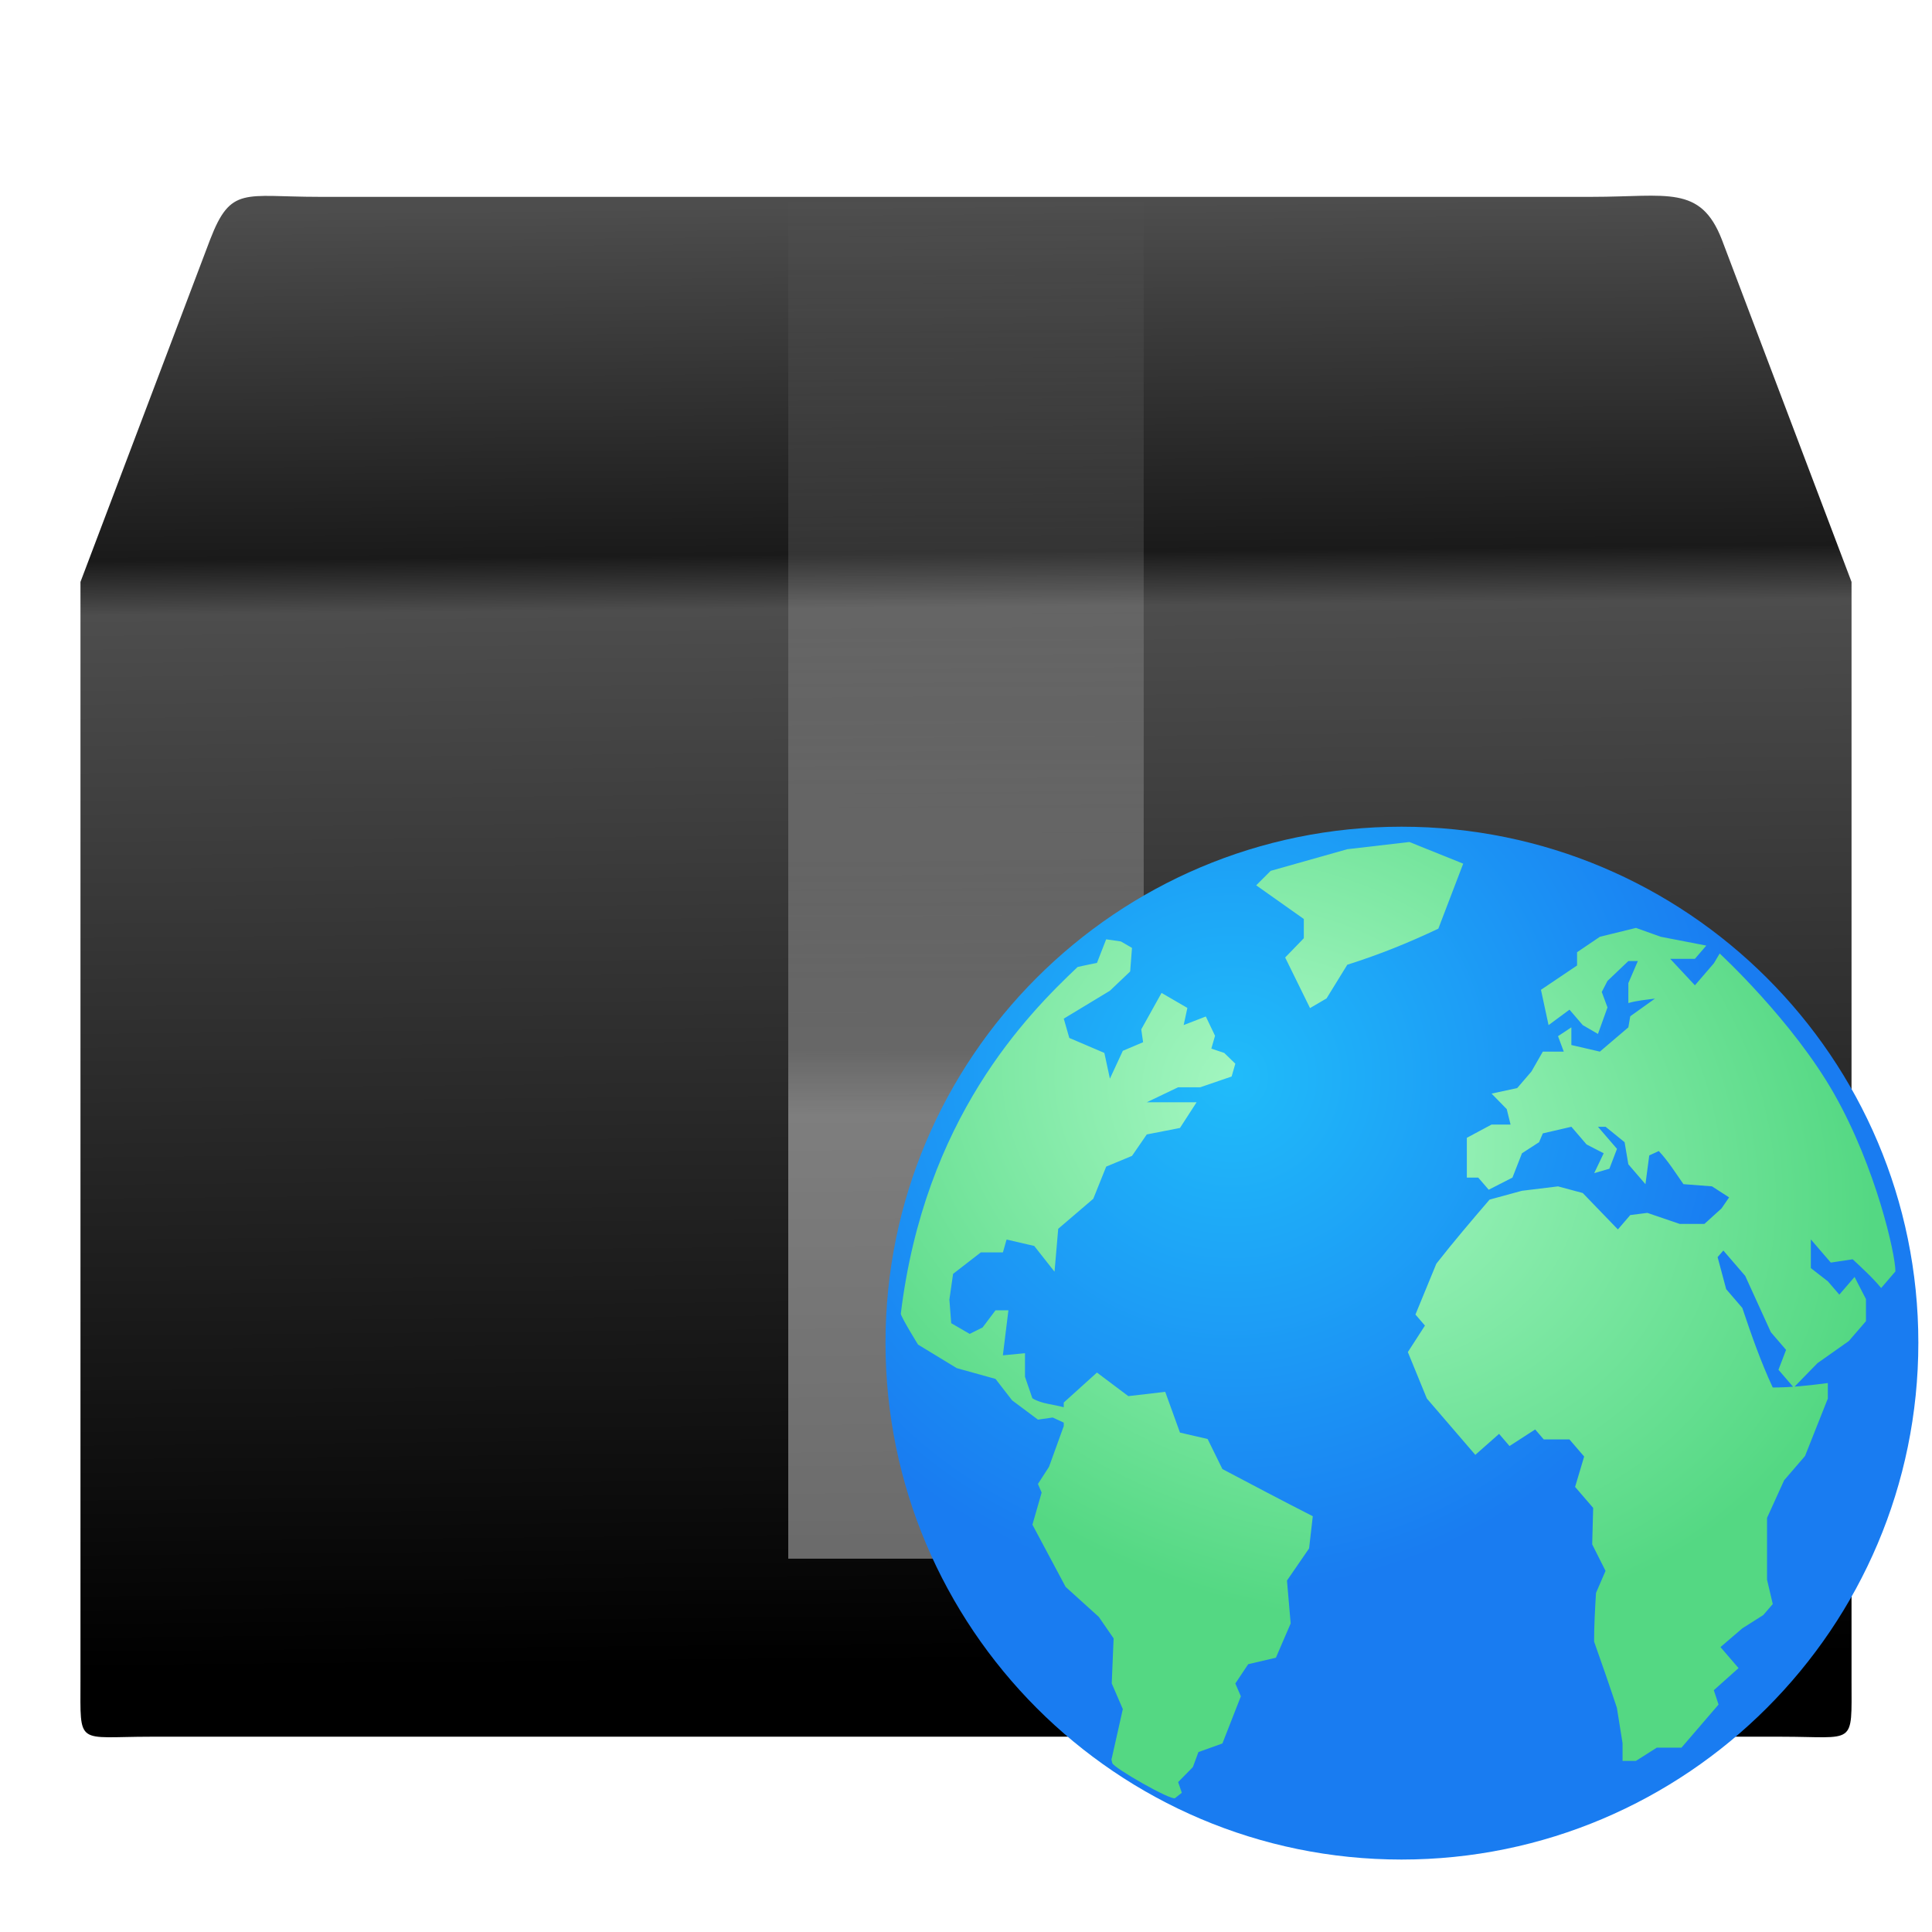
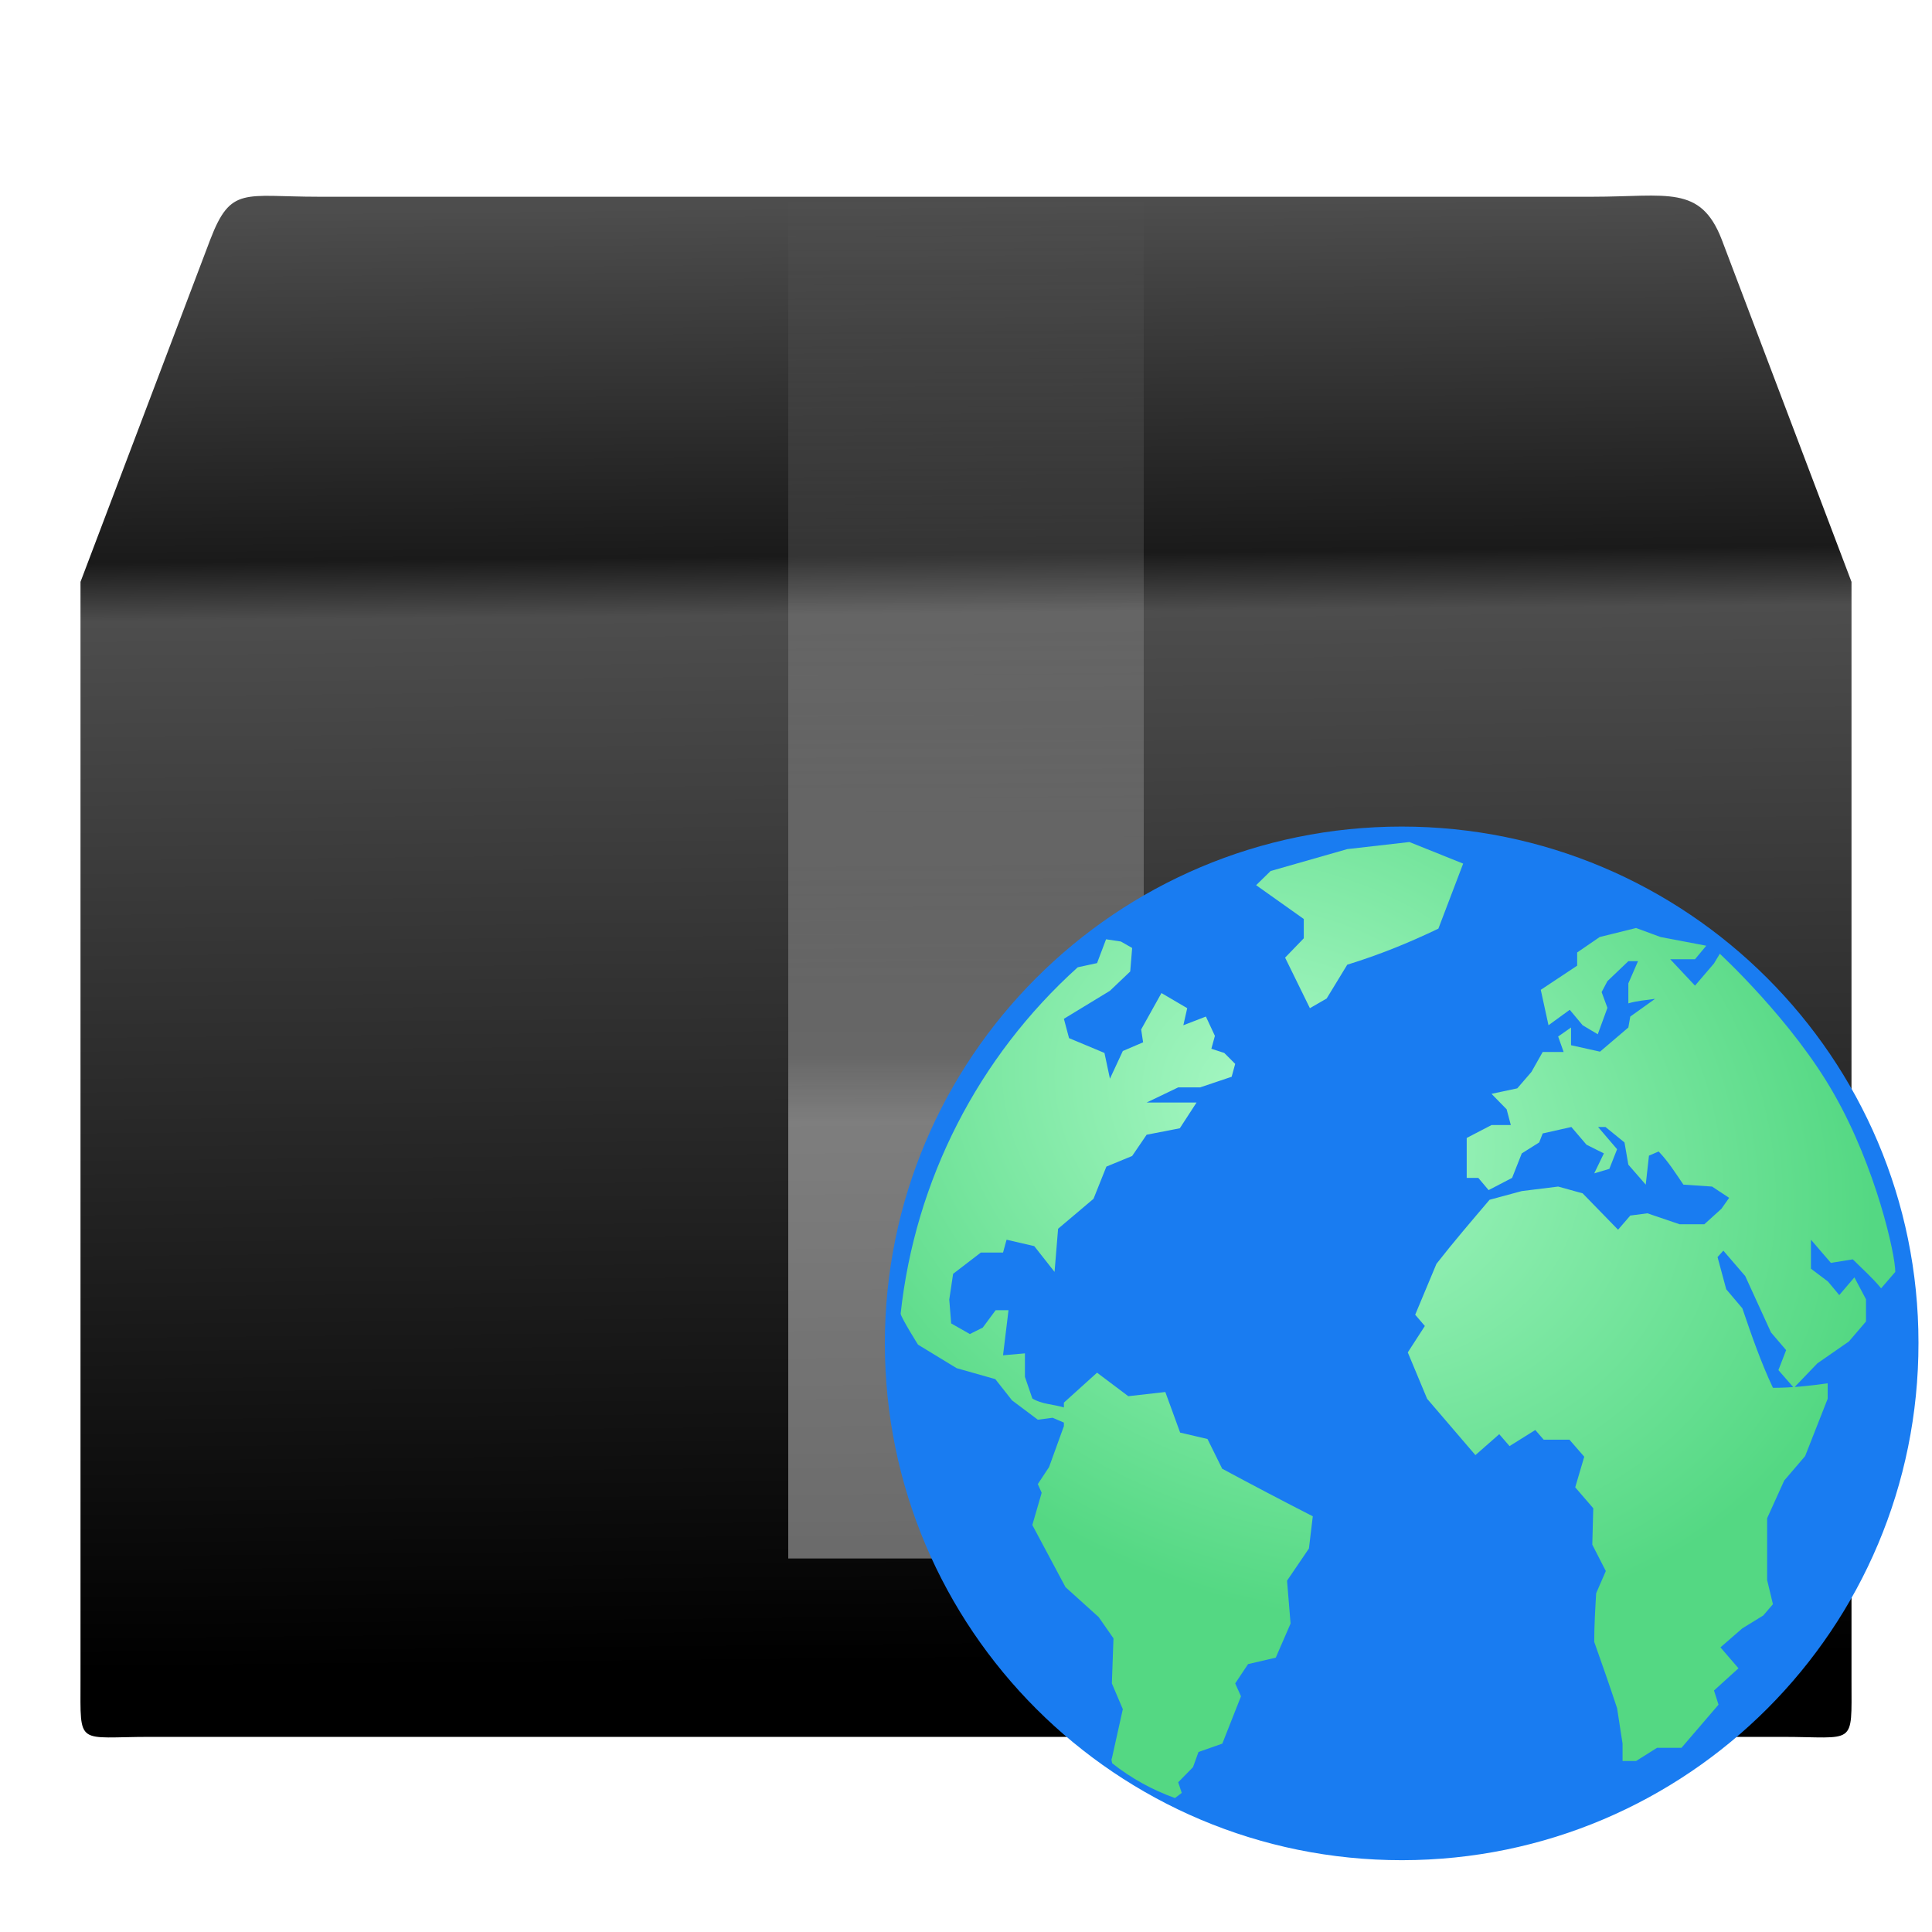
- <svg xmlns="http://www.w3.org/2000/svg" xmlns:xlink="http://www.w3.org/1999/xlink" version="1.0" width="64" height="64" id="svg4030" viewBox="0 0 60 60">
-   <defs id="defs4032">
-     <radialGradient cx="5" cy="41.5" r="5" fx="5" fy="41.5" id="radialGradient3944" xlink:href="#linearGradient3681" gradientUnits="userSpaceOnUse" gradientTransform="matrix(0.5938225,0,0,1.536653,41.14089,-103.9362)" />
-     <linearGradient id="linearGradient3703">
-       <stop id="stop3705" style="stop-color:#000000;stop-opacity:0" offset="0" />
-       <stop id="stop3711" style="stop-color:#000000;stop-opacity:1" offset="0.5" />
-       <stop id="stop3707" style="stop-color:#000000;stop-opacity:0" offset="1" />
+ <svg xmlns="http://www.w3.org/2000/svg" xmlns:xlink="http://www.w3.org/1999/xlink" version="1" width="64" height="64" viewBox="0 0 60 60">
+   <defs>
+     <linearGradient id="b">
+       <stop offset="0" stop-opacity="0" />
+       <stop offset=".5" />
+       <stop offset="1" stop-opacity="0" />
    </linearGradient>
-     <linearGradient x1="17.554" y1="46" x2="17.554" y2="35" id="linearGradient3942" xlink:href="#linearGradient3703" gradientUnits="userSpaceOnUse" gradientTransform="matrix(1.757032,0,0,1.396957,-17.39401,-16.4117)" />
-     <linearGradient id="linearGradient3681">
-       <stop id="stop3683" style="stop-color:#000000;stop-opacity:1" offset="0" />
-       <stop id="stop3685" style="stop-color:#000000;stop-opacity:0" offset="1" />
+     <linearGradient id="a">
+       <stop offset="0" />
+       <stop offset="1" stop-opacity="0" />
    </linearGradient>
-     <radialGradient cx="5" cy="41.5" r="5" fx="5" fy="41.5" id="radialGradient3940" xlink:href="#linearGradient3681" gradientUnits="userSpaceOnUse" gradientTransform="matrix(0.5938225,0,0,1.536653,-6.659473,-103.9362)" />
-     <linearGradient id="linearGradient3295">
-       <stop id="stop3297" style="stop-color:#c9af8b;stop-opacity:1" offset="0" />
-       <stop id="stop3299" style="stop-color:#ad8757;stop-opacity:1" offset="0.239" />
-       <stop id="stop3301" style="stop-color:#c2a57f;stop-opacity:1" offset="0.276" />
-       <stop id="stop3303" style="stop-color:#9d7d53;stop-opacity:1" offset="1" />
+     <linearGradient id="c">
+       <stop offset="0" stop-color="#c9af8b" />
+       <stop offset=".24" stop-color="#ad8757" />
+       <stop offset=".28" stop-color="#c2a57f" />
+       <stop offset="1" stop-color="#9d7d53" />
    </linearGradient>
-     <linearGradient x1="15.464" y1="7.976" x2="15.464" y2="45.042" id="linearGradient3974" xlink:href="#linearGradient3295" gradientUnits="userSpaceOnUse" gradientTransform="matrix(1.341403,0,0,1.328742,-2.19366,-7.129806)" />
-     <linearGradient id="linearGradient3199">
-       <stop id="stop3201" style="stop-color:#4d4d4d;stop-opacity:1" offset="0" />
-       <stop id="stop3203" style="stop-color:#1a1a1a;stop-opacity:1" offset="0.239" />
-       <stop id="stop3205" style="stop-color:#4d4d4d;stop-opacity:1" offset="0.276" />
-       <stop id="stop3207" style="stop-color:#000000;stop-opacity:1" offset="1" />
+     <linearGradient id="d">
+       <stop offset="0" stop-color="#4d4d4d" />
+       <stop offset=".24" stop-color="#1a1a1a" />
+       <stop offset=".28" stop-color="#4d4d4d" />
+       <stop offset="1" />
    </linearGradient>
-     <linearGradient x1="24.823" y1="15.378" x2="24.997" y2="37.277" id="linearGradient3972" xlink:href="#linearGradient3199" gradientUnits="userSpaceOnUse" gradientTransform="matrix(1.71998,0,0,2.069199,-10.33623,-27.44727)" />
-     <linearGradient id="linearGradient3219">
-       <stop id="stop3225" style="stop-color:#cbad7a;stop-opacity:1" offset="0" />
-       <stop id="stop3227" style="stop-color:#cbae7d;stop-opacity:0" offset="1" />
+     <linearGradient id="e">
+       <stop offset="0" stop-color="#cbad7a" />
+       <stop offset="1" stop-color="#cbae7d" stop-opacity="0" />
    </linearGradient>
-     <radialGradient cx="24" cy="31" r="20" fx="24" fy="31" id="radialGradient3969" xlink:href="#linearGradient3219" gradientUnits="userSpaceOnUse" gradientTransform="matrix(2.233904,0,0,0.875,-21.6137,14.375)" />
-     <linearGradient id="linearGradient4559">
-       <stop id="stop4561" style="stop-color:#ffffff;stop-opacity:0" offset="0" />
-       <stop id="stop4563" style="stop-color:#ffffff;stop-opacity:0" offset="1" />
+     <linearGradient id="f">
+       <stop offset="0" stop-color="#fff" stop-opacity="0" />
+       <stop offset="1" stop-color="#fff" stop-opacity="0" />
    </linearGradient>
-     <linearGradient x1="23.452" y1="30.555" x2="43.007" y2="45.934" id="linearGradient3966" xlink:href="#linearGradient4559" gradientUnits="userSpaceOnUse" gradientTransform="matrix(1.71998,0,0,1.560856,64.66376,-14.17635)" />
-     <linearGradient id="linearGradient3275">
-       <stop id="stop3277" style="stop-color:#ffffff;stop-opacity:0" offset="0" />
-       <stop id="stop3283" style="stop-color:#ffffff;stop-opacity:1" offset="0.167" />
-       <stop id="stop3285" style="stop-color:#ffffff;stop-opacity:1" offset="0.832" />
-       <stop id="stop3279" style="stop-color:#ffffff;stop-opacity:0" offset="1" />
+     <linearGradient id="g">
+       <stop offset="0" stop-color="#fff" stop-opacity="0" />
+       <stop offset=".17" stop-color="#fff" />
+       <stop offset=".83" stop-color="#fff" />
+       <stop offset="1" stop-color="#fff" stop-opacity="0" />
    </linearGradient>
-     <linearGradient x1="44.995" y1="17.5" x2="3.005" y2="17.5" id="linearGradient3960" xlink:href="#linearGradient3275" gradientUnits="userSpaceOnUse" gradientTransform="matrix(1.341798,0,0,1.328742,72.79684,-7.252978)" spreadMethod="reflect" />
-     <linearGradient id="linearGradient3980">
-       <stop id="stop3982" style="stop-color:#ffffff;stop-opacity:1" offset="0" />
-       <stop id="stop3984" style="stop-color:#ffffff;stop-opacity:1" offset="0.325" />
-       <stop id="stop3986" style="stop-color:#ffffff;stop-opacity:0.69" offset="0.374" />
-       <stop id="stop3988" style="stop-color:#ffffff;stop-opacity:0" offset="1" />
+     <linearGradient id="h">
+       <stop offset="0" stop-color="#fff" />
+       <stop offset=".32" stop-color="#fff" />
+       <stop offset=".37" stop-color="#fff" stop-opacity=".69" />
+       <stop offset="1" stop-color="#fff" stop-opacity="0" />
    </linearGradient>
-     <linearGradient x1="26" y1="22" x2="26" y2="8" id="linearGradient3963" xlink:href="#linearGradient3980" gradientUnits="userSpaceOnUse" gradientTransform="matrix(2.759542,0,0,3.025627,-33.70992,-20.70501)" />
-     <radialGradient collect="always" xlink:href="#linearGradient8647" id="radialGradient5565" gradientUnits="userSpaceOnUse" gradientTransform="matrix(1.639616,0,0,1.349992,13.56085,18.4751)" cx="12.466" cy="5.305" fx="12.466" fy="5.305" r="10.5" />
-     <linearGradient id="linearGradient8647">
-       <stop style="stop-color:#8fb1dc;stop-opacity:1;" offset="0" id="stop8649" />
-       <stop style="stop-color:#3465a4;stop-opacity:1;" offset="1" id="stop8651" />
+     <linearGradient id="i">
+       <stop offset="0" stop-color="#8fb1dc" />
+       <stop offset="1" stop-color="#3465a4" />
    </linearGradient>
-     <radialGradient collect="always" xlink:href="#linearGradient8924" id="radialGradient5562" gradientUnits="userSpaceOnUse" gradientTransform="matrix(0.05079629,1.880633,-1.306526,0.03722342,56.99185,-19.739)" cx="24.653" cy="18.944" fx="24.652" fy="18.944" r="8.617" />
-     <linearGradient id="linearGradient8924">
-       <stop id="stop8926" offset="0" style="stop-color:#cee14b" />
-       <stop id="stop8928" offset="1" style="stop-color:#9db029" />
+     <linearGradient id="j">
+       <stop offset="0" stop-color="#cee14b" />
+       <stop offset="1" stop-color="#9db029" />
    </linearGradient>
-     <linearGradient collect="always" xlink:href="#linearGradient4873" id="linearGradient5559" gradientUnits="userSpaceOnUse" gradientTransform="matrix(1.697994,0,0,1.697955,-62.07792,43.92324)" x1="63.397" y1="-12.742" x2="59.919" y2="-1.99" />
-     <linearGradient id="linearGradient4873" collect="always">
-       <stop id="stop4875" offset="0" style="stop-color:#ffffff;stop-opacity:1;" />
-       <stop id="stop4877" offset="1" style="stop-color:#ffffff;stop-opacity:0;" />
+     <linearGradient id="k">
+       <stop offset="0" stop-color="#fff" />
+       <stop offset="1" stop-color="#fff" stop-opacity="0" />
    </linearGradient>
-     <radialGradient collect="always" xlink:href="#linearGradient8647" id="radialGradient5565-3" gradientUnits="userSpaceOnUse" gradientTransform="matrix(1.639616,0,0,1.349992,13.56085,18.4751)" cx="12.466" cy="5.305" fx="12.466" fy="5.305" r="10.5" />
-     <radialGradient collect="always" xlink:href="#linearGradient8924" id="radialGradient5562-5" gradientUnits="userSpaceOnUse" gradientTransform="matrix(0.05079629,1.880633,-1.306526,0.03722342,56.99185,-19.739)" cx="24.653" cy="18.944" fx="24.652" fy="18.944" r="8.617" />
-     <radialGradient cx="5" cy="41.5" r="5" fx="5" fy="41.5" id="radialGradient3940-9" xlink:href="#linearGradient3681" gradientUnits="userSpaceOnUse" gradientTransform="matrix(0.5938225,0,0,1.536653,-6.659473,-103.9362)" />
-     <radialGradient cx="5" cy="41.5" r="5" fx="5" fy="41.5" id="radialGradient3944-3" xlink:href="#linearGradient3681" gradientUnits="userSpaceOnUse" gradientTransform="matrix(0.5938225,0,0,1.536653,41.14089,-103.9362)" />
-     <radialGradient cx="24" cy="31" r="20" fx="24" fy="31" id="radialGradient3969-9" xlink:href="#linearGradient3219" gradientUnits="userSpaceOnUse" gradientTransform="matrix(2.233904,0,0,0.875,-21.6137,14.375)" />
-     <radialGradient cx="5" cy="41.5" r="5" fx="5" fy="41.5" id="radialGradient3940-9-3" xlink:href="#linearGradient3681" gradientUnits="userSpaceOnUse" gradientTransform="matrix(0.5938225,0,0,1.536653,-6.659473,-103.9362)" />
-     <radialGradient cx="5" cy="41.5" r="5" fx="5" fy="41.5" id="radialGradient3944-3-1" xlink:href="#linearGradient3681" gradientUnits="userSpaceOnUse" gradientTransform="matrix(0.5938225,0,0,1.536653,41.14089,-103.9362)" />
-     <radialGradient cx="24" cy="31" r="20" fx="24" fy="31" id="radialGradient3969-9-6" xlink:href="#linearGradient3219" gradientUnits="userSpaceOnUse" gradientTransform="matrix(2.233904,0,0,0.875,-23.6137,6.874998)" />
-     <radialGradient collect="always" xlink:href="#linearGradient8647" id="radialGradient5565-3-6" gradientUnits="userSpaceOnUse" gradientTransform="matrix(1.947866,0,0,1.603792,19.25627,19.5184)" cx="12.466" cy="5.305" fx="12.466" fy="5.305" r="10.5" />
-     <radialGradient collect="always" xlink:href="#linearGradient8924" id="radialGradient5562-5-9" gradientUnits="userSpaceOnUse" gradientTransform="matrix(0.06034604,2.234194,-1.552155,0.04422146,70.85234,-25.87999)" cx="24.653" cy="18.944" fx="24.652" fy="18.944" r="8.617" />
-     <linearGradient x1="26" y1="22" x2="26" y2="8" id="linearGradient3963-2" xlink:href="#linearGradient3980" gradientUnits="userSpaceOnUse" gradientTransform="matrix(2.759542,0,0,3.025627,-36.229,-20.1057)" />
-     <linearGradient x1="26" y1="22" x2="26" y2="8" id="linearGradient3963-2-4" xlink:href="#linearGradient3980" gradientUnits="userSpaceOnUse" gradientTransform="matrix(2.759542,0,0,3.025627,-36.22899,-18.15688)" />
-     <linearGradient x1="24.823" y1="15.378" x2="24.997" y2="37.277" id="linearGradient3972-6" xlink:href="#linearGradient3199" gradientUnits="userSpaceOnUse" gradientTransform="matrix(1.71998,0,0,2.069199,-10.33623,-25.49845)" />
-     <linearGradient id="b" y1="503.8" y2="543.8" x2="0" gradientUnits="userSpaceOnUse" gradientTransform="matrix(0.7500047,0,0,0.7500047,-262.0841,-348.6214)">
-       <stop stop-color="#abf9c7" id="stop7" />
-       <stop offset="1" stop-color="#54d883" id="stop9" />
+     <linearGradient x1="26" y1="22" x2="26" y2="8" id="o" xlink:href="#h" gradientUnits="userSpaceOnUse" gradientTransform="matrix(2.75954 0 0 3.02563 -36.23 -18.16)" />
+     <linearGradient x1="24.82" y1="15.38" x2="25" y2="37.28" id="n" xlink:href="#d" gradientUnits="userSpaceOnUse" gradientTransform="matrix(1.71998 0 0 2.0692 -10.34 -25.5)" />
+     <linearGradient id="m" y1="503.8" y2="543.8" x2="0" gradientUnits="userSpaceOnUse" gradientTransform="matrix(.75 0 0 .75 -262.08 -348.62)">
+       <stop stop-color="#abf9c7" />
+       <stop offset="1" stop-color="#54d883" />
    </linearGradient>
-     <linearGradient id="a" y1="543.8" y2="503.8" gradientUnits="userSpaceOnUse" x2="0" gradientTransform="matrix(0.7500047,0,0,0.7500047,-262.0841,-348.6214)">
-       <stop id="stop4" stop-color="#20bcfa" offset="0" />
-       <stop id="stop2" stop-color="#197cf1" offset="1" />
+     <linearGradient id="l" y1="543.8" y2="503.8" gradientUnits="userSpaceOnUse" x2="0" gradientTransform="matrix(.75 0 0 .75 -262.08 -348.62)">
+       <stop stop-color="#20bcfa" offset="0" />
+       <stop stop-color="#197cf1" offset="1" />
    </linearGradient>
-     <radialGradient xlink:href="#a" id="radialGradient890" cx="38.249" cy="33.437" fx="38.249" fy="33.437" r="16.038" gradientTransform="translate(0,-1.3003611e-6)" gradientUnits="userSpaceOnUse" />
-     <radialGradient xlink:href="#b" id="radialGradient898" cx="40.117" cy="34.368" fx="40.117" fy="34.368" r="15.444" gradientTransform="matrix(1.078122,0.5702668,-0.449582,0.8499604,12.31737,-17.46602)" gradientUnits="userSpaceOnUse" />
+     <radialGradient xlink:href="#l" id="p" cx="38.25" cy="33.44" fx="38.25" fy="33.44" r="16.04" gradientUnits="userSpaceOnUse" />
+     <radialGradient xlink:href="#m" id="q" cx="40.12" cy="34.37" fx="40.12" fy="34.37" r="15.44" gradientTransform="matrix(1.07812 .57027 -.44958 .84996 12.32 -17.47)" gradientUnits="userSpaceOnUse" />
  </defs>
-   <path style="display:block;overflow:visible;visibility:visible;fill:url(#linearGradient3972-6);fill-opacity:1;fill-rule:nonzero;stroke:none;stroke-width:0.994;stroke-linecap:round;stroke-linejoin:miter;stroke-miterlimit:4;stroke-dasharray:none;stroke-dashoffset:0;stroke-opacity:1;marker:none;marker-start:none;marker-mid:none;marker-end:none" id="path2488" d="m 9.893,6.113 h 39.568 c 2.31,0 3.349,-0.381 4.013,1.329 l 4.027,10.63 v 34.114 c 0,2.064 0.138,1.749 -2.172,1.749 H 4.671 c -2.31,0 -2.172,0.315 -2.172,-1.749 V 18.072 L 6.525,7.442 c 0.645,-1.675 1.058,-1.329 3.368,-1.329 z" />
-   <path style="display:inline;overflow:visible;visibility:visible;opacity:0.4;fill:url(#linearGradient3963-2-4);fill-opacity:1;fill-rule:nonzero;stroke:none;stroke-width:1;stroke-linecap:square;stroke-linejoin:round;stroke-miterlimit:4;stroke-dasharray:none;stroke-dashoffset:0;stroke-opacity:1;marker:none;marker-start:none;marker-mid:none;marker-end:none;enable-background:accumulate" id="rect3326" d="m 24.481,6.048 c 3.679,0 7.359,0 11.038,0 0,14.12 0,28.239 0,42.359 -1.087,0 -2.173,0 -3.26,0 -1.112,0 -2.225,0 -3.337,0 -0.896,0 -1.791,0 -2.687,0 -0.585,0 -1.17,0 -1.755,0 0,-14.12 0,-28.239 0,-42.359 z" />
-   <path style="fill:url(#radialGradient890);fill-opacity:1;stroke:none;stroke-width:1;stroke-linecap:round;stroke-linejoin:round;stroke-miterlimit:4;stroke-dasharray:none;stroke-dashoffset:0;stroke-opacity:1" d="m 43.525,25.674 c -8.851,0 -16.025,7.174 -16.025,16.025 0,8.851 7.174,16.051 16.025,16.051 8.851,0 16.051,-7.199 16.051,-16.051 0,-8.851 -7.199,-16.025 -16.051,-16.025 z" id="path2555" />
-   <path id="path6566" style="fill:url(#radialGradient898);fill-opacity:1;fill-rule:nonzero;stroke:none;stroke-width:1.188" d="m 37.963,45.623 -0.459,-0.933 -0.859,-0.2 -0.458,-1.265 -1.146,0.133 -0.974,-0.732 -1.032,0.932 v 0.147 c -0.312,-0.093 -0.696,-0.105 -0.974,-0.281 l -0.229,-0.666 v -0.733 l -0.687,0.066 c 0.057,-0.466 0.114,-0.932 0.172,-1.398 h -0.401 l -0.401,0.533 -0.401,0.199 -0.573,-0.332 -0.057,-0.733 0.115,-0.799 0.86,-0.666 H 31.146 l 0.114,-0.4 0.859,0.199 0.63,0.8 0.115,-1.333 1.089,-0.932 0.401,-0.999 0.802,-0.333 0.458,-0.666 1.031,-0.201 0.516,-0.798 c -0.516,0 -1.031,0 -1.547,0 l 0.974,-0.466 h 0.687 l 0.974,-0.334 0.115,-0.398 -0.344,-0.334 -0.401,-0.134 0.115,-0.399 -0.286,-0.599 -0.688,0.266 0.115,-0.532 -0.802,-0.466 -0.63,1.131 0.057,0.4 -0.63,0.267 -0.401,0.865 -0.172,-0.799 -1.089,-0.466 -0.172,-0.599 1.432,-0.866 0.63,-0.599 0.057,-0.732 -0.344,-0.2 -0.458,-0.067 -0.286,0.733 c 0,0 -0.479,0.096 -0.602,0.128 -1.573,1.489 -4.752,4.702 -5.49,10.769 0.029,0.141 0.535,0.956 0.535,0.956 l 1.203,0.732 1.203,0.334 0.516,0.666 0.802,0.599 0.458,-0.066 0.344,0.159 v 0.107 l -0.458,1.265 -0.344,0.533 0.115,0.267 -0.286,0.997 1.031,1.932 1.031,0.933 0.459,0.666 -0.058,1.399 0.344,0.798 -0.344,1.532 c 0,0 -0.027,-0.009 0.017,0.144 0.044,0.153 1.836,1.175 1.949,1.088 0.113,-0.089 0.21,-0.166 0.21,-0.166 l -0.114,-0.332 0.458,-0.466 0.172,-0.466 0.745,-0.267 0.573,-1.465 -0.172,-0.398 0.4,-0.599 0.86,-0.201 0.459,-1.065 -0.115,-1.331 0.687,-0.999 0.115,-0.999 c -0.94,-0.479 -1.873,-0.972 -2.807,-1.465 m 7.479,-18.801 -1.672,-0.673 -1.928,0.224 -2.38,0.672 -0.45,0.449 1.479,1.046 v 0.598 l -0.579,0.598 0.772,1.571 0.513,-0.3 0.644,-1.046 c 0.993,-0.315 1.884,-0.673 2.828,-1.121 l 0.772,-2.018 m 13.422,12.664 c 0,0.219 0,0 0,0 l -0.442,0.515 c -0.271,-0.328 -0.576,-0.604 -0.885,-0.893 l -0.679,0.103 -0.62,-0.72 v 0.891 l 0.531,0.413 0.354,0.411 0.473,-0.549 c 0.119,0.229 0.236,0.458 0.354,0.687 v 0.686 l -0.532,0.617 -0.974,0.687 -0.738,0.756 -0.473,-0.551 0.236,-0.617 -0.472,-0.549 -0.797,-1.749 -0.679,-0.788 -0.178,0.205 0.266,0.995 0.501,0.583 c 0.286,0.849 0.569,1.66 0.945,2.471 0.583,0 1.132,-0.064 1.711,-0.138 v 0.481 l -0.708,1.784 -0.649,0.754 -0.531,1.168 c 0,0.64 0,1.28 0,1.92 l 0.178,0.756 -0.295,0.342 -0.65,0.412 -0.679,0.583 0.561,0.652 -0.768,0.687 0.147,0.445 -1.151,1.339 h -0.767 l -0.649,0.412 h -0.414 v -0.549 l -0.176,-1.1 c -0.228,-0.689 -0.466,-1.373 -0.708,-2.057 0,-0.505 0.029,-1.005 0.059,-1.51 l 0.296,-0.686 -0.414,-0.824 0.03,-1.132 -0.561,-0.652 0.281,-0.943 -0.457,-0.532 h -0.798 l -0.266,-0.309 -0.797,0.515 -0.324,-0.378 -0.738,0.652 c -0.501,-0.584 -1.003,-1.167 -1.505,-1.75 l -0.59,-1.442 0.531,-0.823 -0.295,-0.343 0.649,-1.579 c 0.533,-0.681 1.09,-1.334 1.653,-1.99 l 1.004,-0.274 1.121,-0.137 0.768,0.206 1.092,1.131 0.384,-0.446 0.531,-0.068 1.004,0.343 h 0.768 l 0.531,-0.481 0.236,-0.343 -0.532,-0.343 -0.886,-0.068 c -0.246,-0.35 -0.474,-0.718 -0.766,-1.029 l -0.296,0.137 -0.118,0.893 -0.531,-0.617 -0.117,-0.687 -0.59,-0.479 h -0.237 l 0.591,0.686 -0.236,0.617 -0.472,0.137 0.295,-0.617 -0.532,-0.274 -0.471,-0.549 -0.887,0.205 -0.117,0.274 -0.531,0.344 -0.295,0.755 -0.738,0.377 -0.325,-0.377 h -0.354 v -1.235 l 0.768,-0.412 h 0.59 l -0.119,-0.48 -0.471,-0.481 0.796,-0.172 0.442,-0.514 0.354,-0.618 h 0.65 l -0.178,-0.48 0.414,-0.274 v 0.549 l 0.885,0.205 0.885,-0.754 0.059,-0.344 0.767,-0.548 c -0.278,0.035 -0.555,0.061 -0.826,0.137 v -0.618 l 0.295,-0.686 h -0.295 l -0.648,0.617 -0.178,0.343 0.178,0.481 -0.296,0.823 -0.472,-0.274 -0.412,-0.48 -0.65,0.48 -0.236,-1.097 1.121,-0.755 v -0.412 l 0.709,-0.48 1.121,-0.275 0.768,0.275 1.416,0.274 -0.354,0.411 h -0.768 l 0.768,0.823 0.59,-0.686 0.179,-0.302 c 0,0 2.263,2.083 3.557,4.362 1.293,2.28 1.901,4.966 1.901,5.512 z" />
+   <path style="marker:none" d="M9.9 6.11h39.56c2.31 0 3.35-.38 4.01 1.33l4.03 10.63V52.2c0 2.06.14 1.74-2.17 1.74H4.67c-2.3 0-2.17.32-2.17-1.74V18.07L6.53 7.44c.64-1.67 1.05-1.33 3.36-1.33z" display="block" overflow="visible" fill="url(#n)" />
+   <path style="marker:none" d="M24.48 6.05h11.04V48.4H24.48V6.05z" overflow="visible" opacity=".4" fill="url(#o)" />
+   <path d="M43.53 25.67A16.05 16.05 0 1 0 59.58 41.7c0-8.85-7.2-16.03-16.05-16.03z" fill="url(#p)" />
+   <path d="M37.96 45.62l-.46-.93-.85-.2-.46-1.26-1.15.13-.97-.73-1.03.93v.15c-.32-.1-.7-.1-.98-.28l-.23-.67v-.73l-.68.06.17-1.4h-.4l-.4.54-.4.2-.58-.33-.06-.74.12-.8.86-.66h.69l.11-.4.86.2.63.8.11-1.34 1.1-.93.4-1 .8-.33.45-.66 1.03-.2.52-.8h-1.55l.98-.47h.68l.98-.33.11-.4-.34-.34-.4-.13.11-.4-.28-.6-.7.27.12-.53-.8-.47-.63 1.13.06.4-.63.27-.4.86-.17-.8-1.1-.46-.16-.6 1.43-.87.63-.6.06-.73-.35-.2-.46-.07-.28.74-.6.13a16.93 16.93 0 0 0-5.5 10.76c.03.15.54.96.54.96l1.2.73 1.2.34.52.66.8.6.46-.06.35.15v.11l-.46 1.27-.35.53.12.27-.29 1 1.03 1.93 1.03.93.46.66-.05 1.4.34.8-.34 1.53s-.03 0 .01.15a6.86 6.86 0 0 0 1.95 1.08l.21-.16-.11-.33.46-.47.17-.47.74-.26.58-1.47-.18-.4.4-.6.86-.2.46-1.06-.11-1.33.68-1 .12-1c-.94-.48-1.87-.97-2.8-1.47m7.47-18.8l-1.67-.67-1.93.22-2.38.68-.45.44 1.48 1.05v.6l-.58.6.77 1.57.52-.3.64-1.05c1-.31 1.89-.67 2.83-1.12l.77-2.02M58.86 39.5c0 .21 0 0 0 0l-.44.51c-.27-.33-.58-.6-.88-.9l-.68.11-.62-.72v.9l.53.4.35.42.47-.55.36.68v.69l-.53.62-.98.68-.73.76-.48-.55.24-.62-.47-.55-.8-1.75-.68-.79-.18.2.27 1 .5.59c.29.85.57 1.66.95 2.47.58 0 1.13-.06 1.7-.14v.48l-.7 1.78-.65.76-.53 1.17v1.92l.18.75-.3.35-.65.4-.68.59.56.65-.76.69.14.44-1.15 1.34h-.76l-.65.41h-.42v-.54l-.17-1.1c-.23-.7-.47-1.38-.71-2.06 0-.5.03-1 .06-1.51l.3-.69-.42-.82.03-1.13-.56-.65.28-.95-.46-.53h-.8l-.26-.3-.8.5-.32-.37-.74.65-1.5-1.75-.6-1.44.53-.82-.3-.35.66-1.58c.53-.68 1.09-1.33 1.65-1.99l1-.27 1.13-.14.76.21 1.1 1.13.38-.44.53-.07 1 .34h.77l.53-.48.24-.34-.53-.35-.89-.06c-.24-.35-.47-.72-.77-1.03l-.3.13-.1.9-.54-.62-.12-.69-.59-.48h-.23l.59.69-.24.61-.47.14.3-.62-.54-.27-.47-.55-.89.2-.11.28-.54.34-.3.76-.73.38-.32-.38h-.36v-1.24l.77-.4h.6l-.13-.49-.47-.48.8-.17.44-.51.35-.62h.65l-.17-.48.4-.28v.55l.9.2.88-.75.06-.34.77-.55c-.28.04-.56.06-.83.14v-.62l.3-.69h-.3l-.65.62-.18.34.18.49-.3.82-.47-.28-.4-.48-.66.48-.24-1.1 1.13-.75v-.41l.7-.48 1.13-.28.76.28 1.42.27-.35.42h-.77l.77.82.59-.69.18-.3s2.26 2.08 3.55 4.36c1.3 2.28 1.9 4.97 1.9 5.52z" fill="url(#q)" />
</svg>
